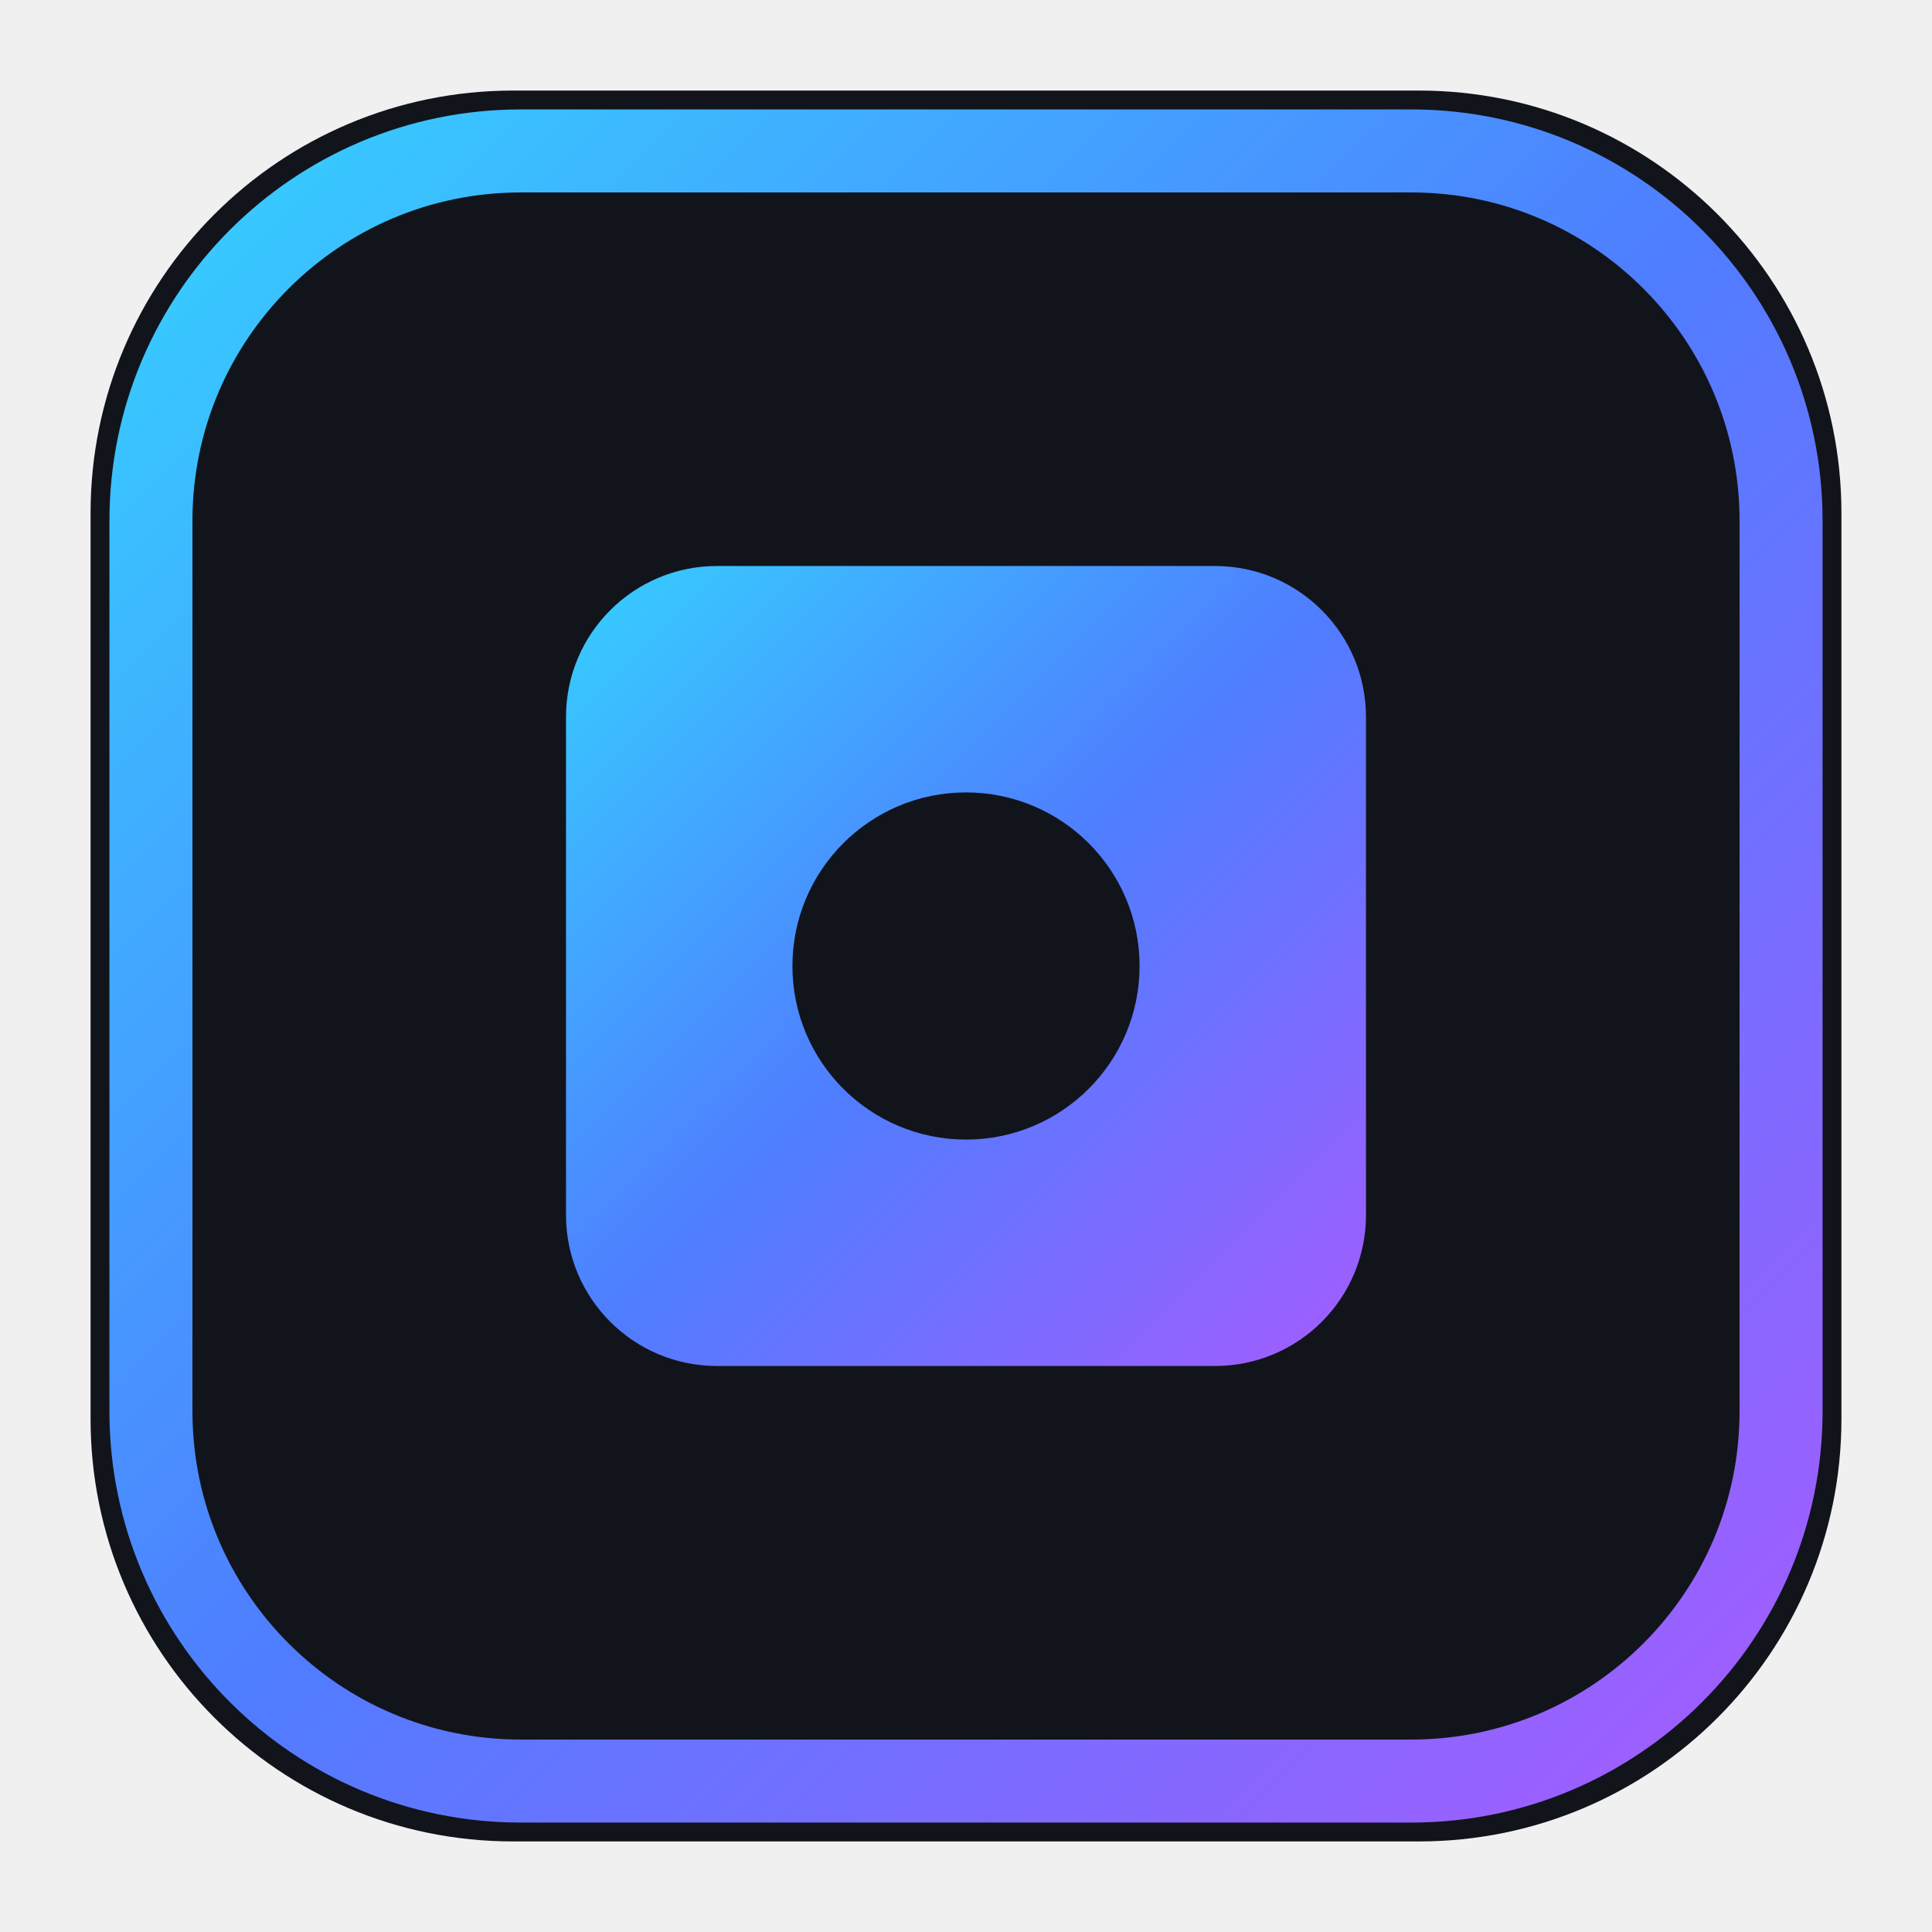
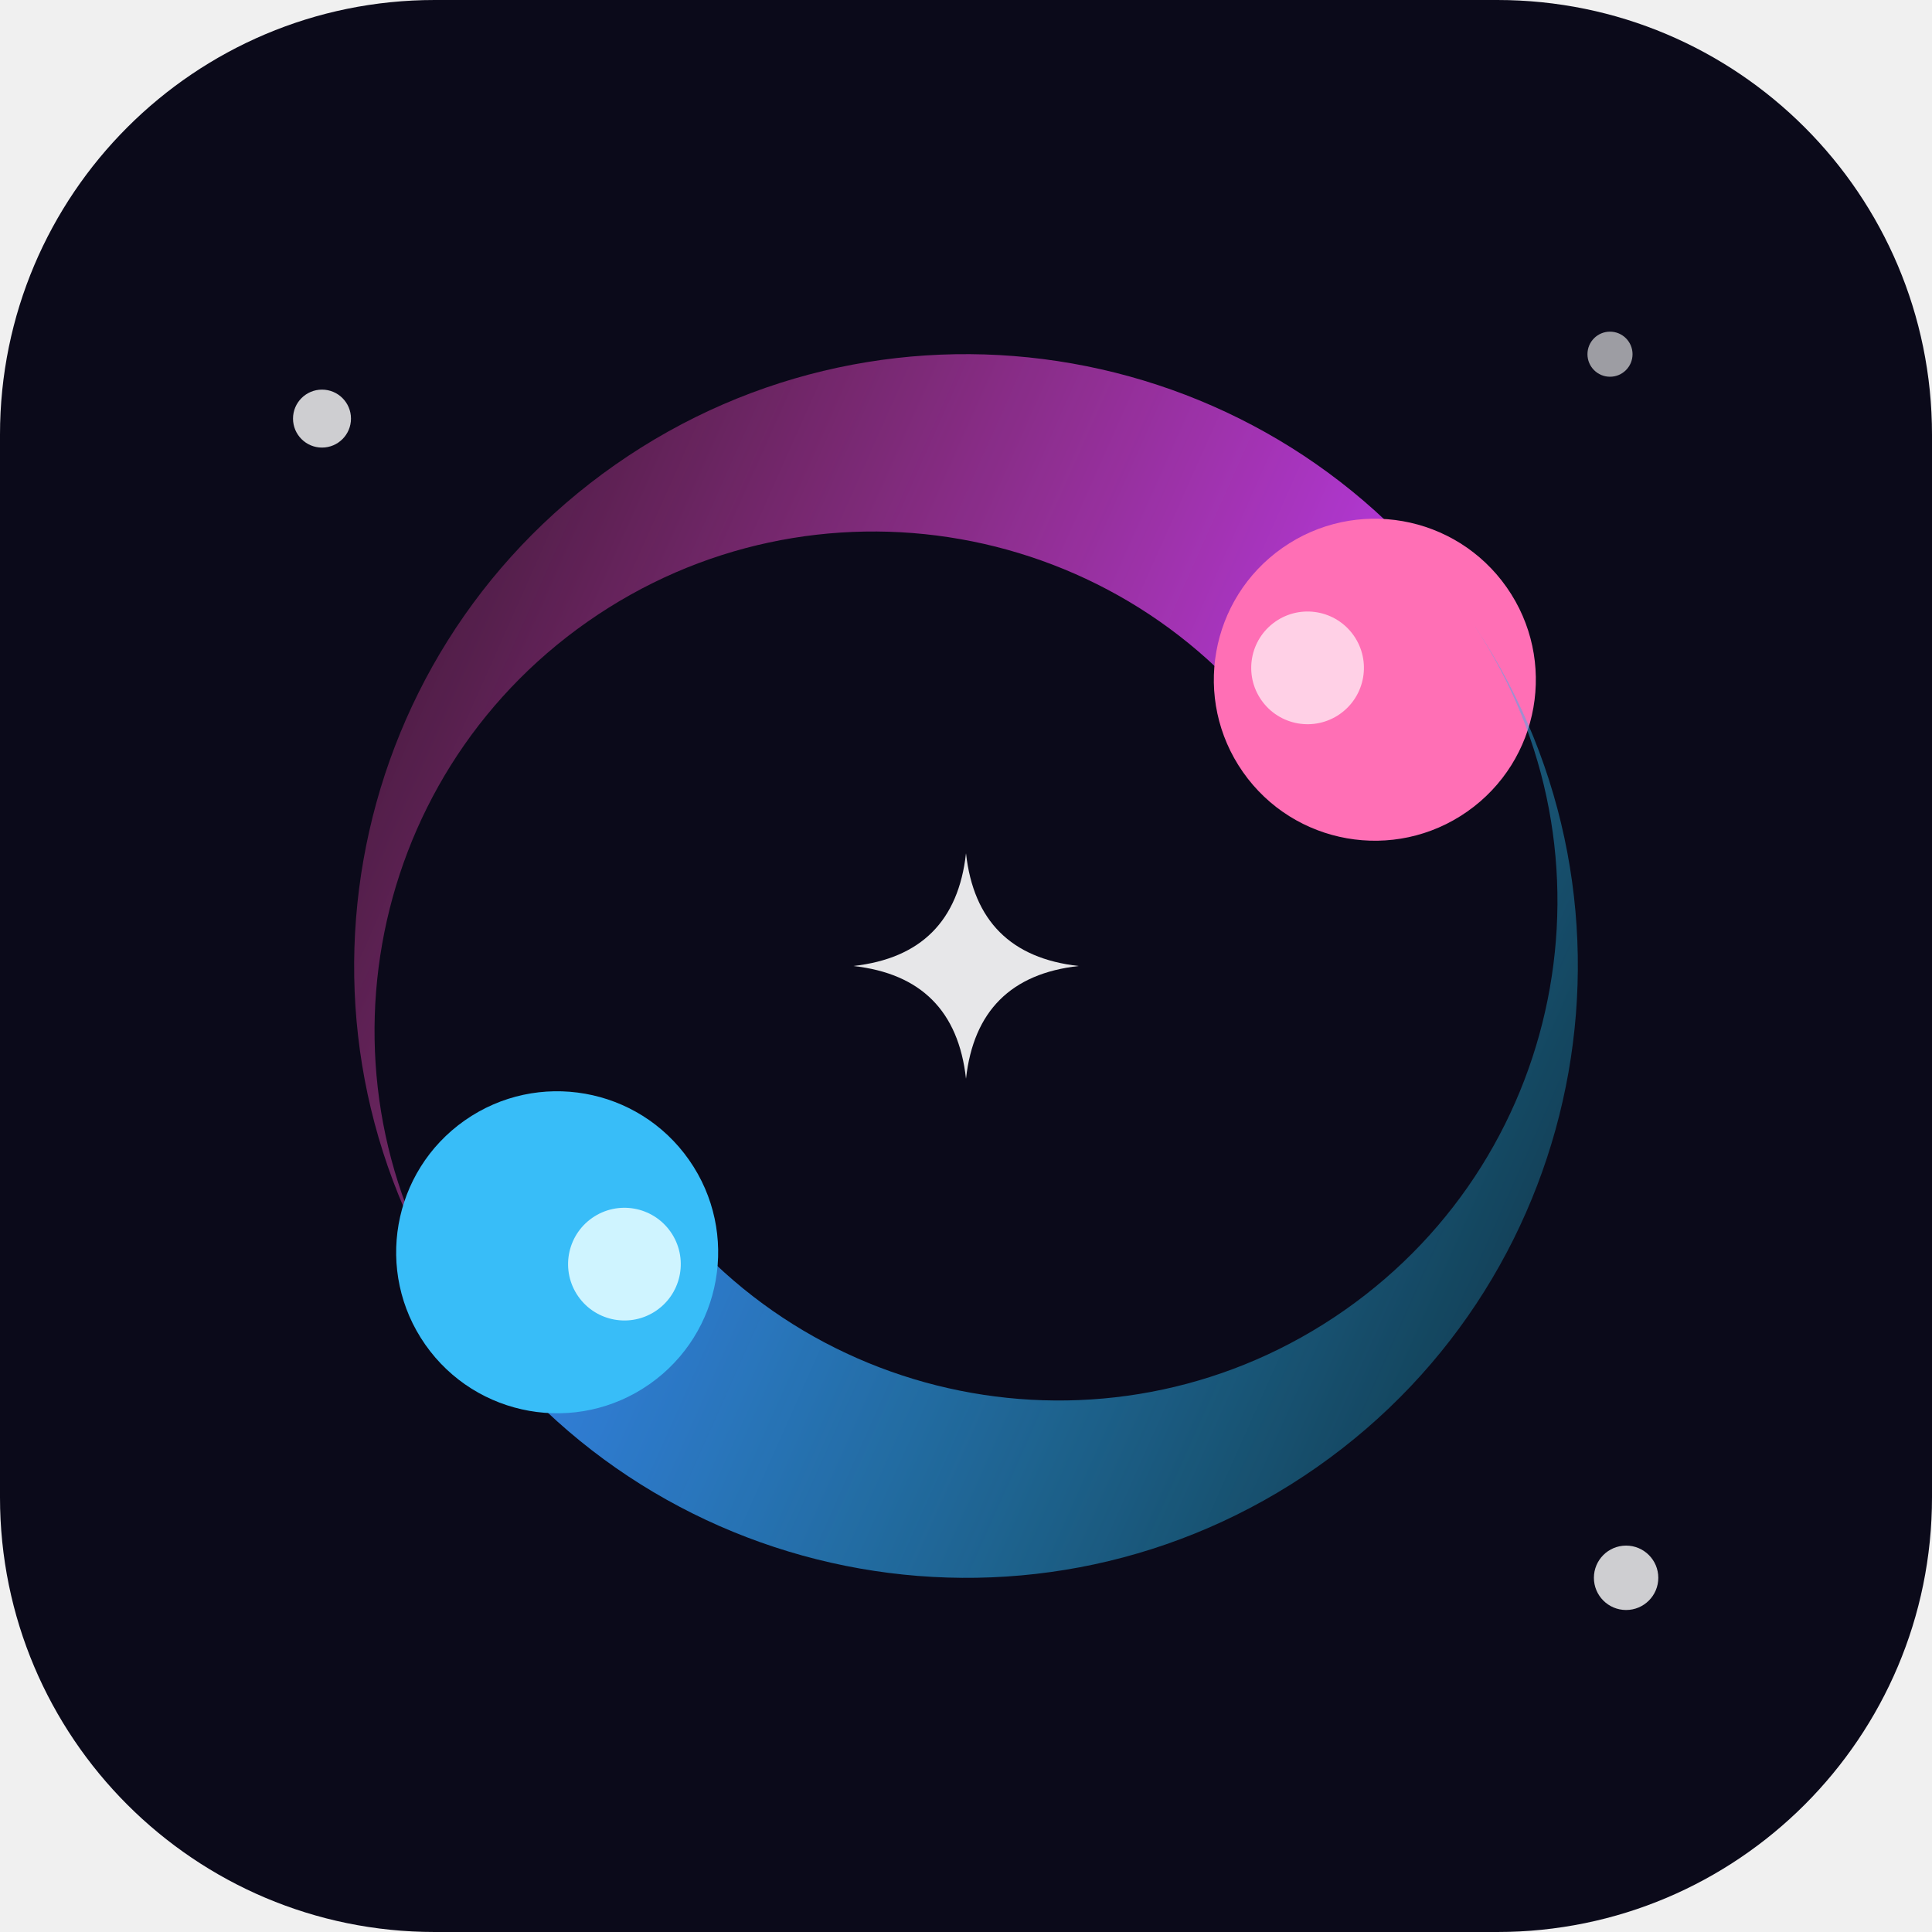
- <svg xmlns="http://www.w3.org/2000/svg" width="512" height="512" viewBox="0 0 512 512">
+ <svg xmlns="http://www.w3.org/2000/svg" width="512" height="512" viewBox="0 0 120 120">
  <defs>
-     <linearGradient id="g" x1="0" y1="0" x2="1" y2="1">
-       <stop offset="0" stop-color="#35d0ff" />
-       <stop offset="0.5" stop-color="#4f7dff" />
-       <stop offset="1" stop-color="#a55cff" />
+     <linearGradient id="pink" x1="0" y1="0" x2="1" y2="1">
+       <stop offset="0" stop-color="#FF4FA3" stop-opacity="0.15" />
+       <stop offset="1" stop-color="#C13BFF" />
+     </linearGradient>
+     <linearGradient id="cyan" x1="0" y1="0" x2="1" y2="1">
+       <stop offset="0" stop-color="#22D3EE" stop-opacity="0.15" />
+       <stop offset="1" stop-color="#3B82F6" />
    </linearGradient>
  </defs>
-   <rect x="24" y="24" width="464" height="464" rx="112" fill="#12141c" />
-   <rect x="40" y="40" width="432" height="432" rx="98" fill="none" stroke="url(#g)" stroke-width="22" />
-   <rect x="150" y="150" width="212" height="212" rx="40" fill="url(#g)" />
-   <circle cx="256" cy="256" r="46" fill="#12141c" />
+   <rect width="120" height="120" rx="27" fill="#0B0A1A" />
+   <circle cx="20" cy="26" r="1.8" fill="#fff" opacity="0.8" />
+   <circle cx="101" cy="98" r="2" fill="#fff" opacity="0.8" />
+   <circle cx="100" cy="22" r="1.4" fill="#fff" opacity="0.6" />
+   <path d="M60 53 Q60.7 59.3 67 60 Q60.7 60.7 60 67 Q59.3 60.7 53 60 Q59.3 59.3 60 53Z" fill="#fff" opacity="0.9" />
+   <g transform="rotate(-35 60 60)">
+     <path d="M98 60 A38 38 0 0 0 22 60 A31 31 0 0 1 84 60 A7 7 0 0 0 98 60 Z" fill="url(#pink)" />
+     <circle cx="91" cy="60" r="10" fill="#FF6FB5" />
+     <circle cx="88" cy="57" r="3.5" fill="#FFD0E6" />
+     <g transform="rotate(180 60 60)">
+       <path d="M98 60 A38 38 0 0 0 22 60 A31 31 0 0 1 84 60 A7 7 0 0 0 98 60 Z" fill="url(#cyan)" />
+       <circle cx="91" cy="60" r="10" fill="#38BDF8" />
+       <circle cx="88" cy="57" r="3.5" fill="#CFF4FF" />
+     </g>
+   </g>
</svg>
